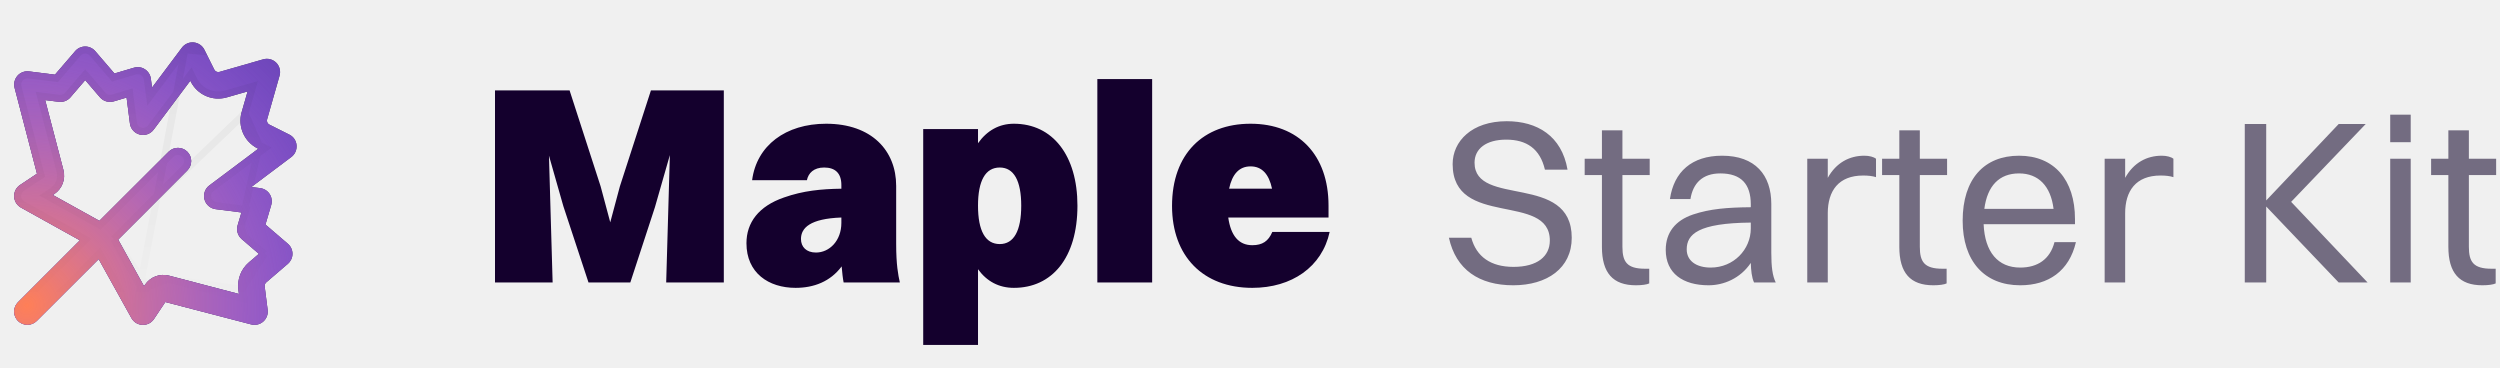
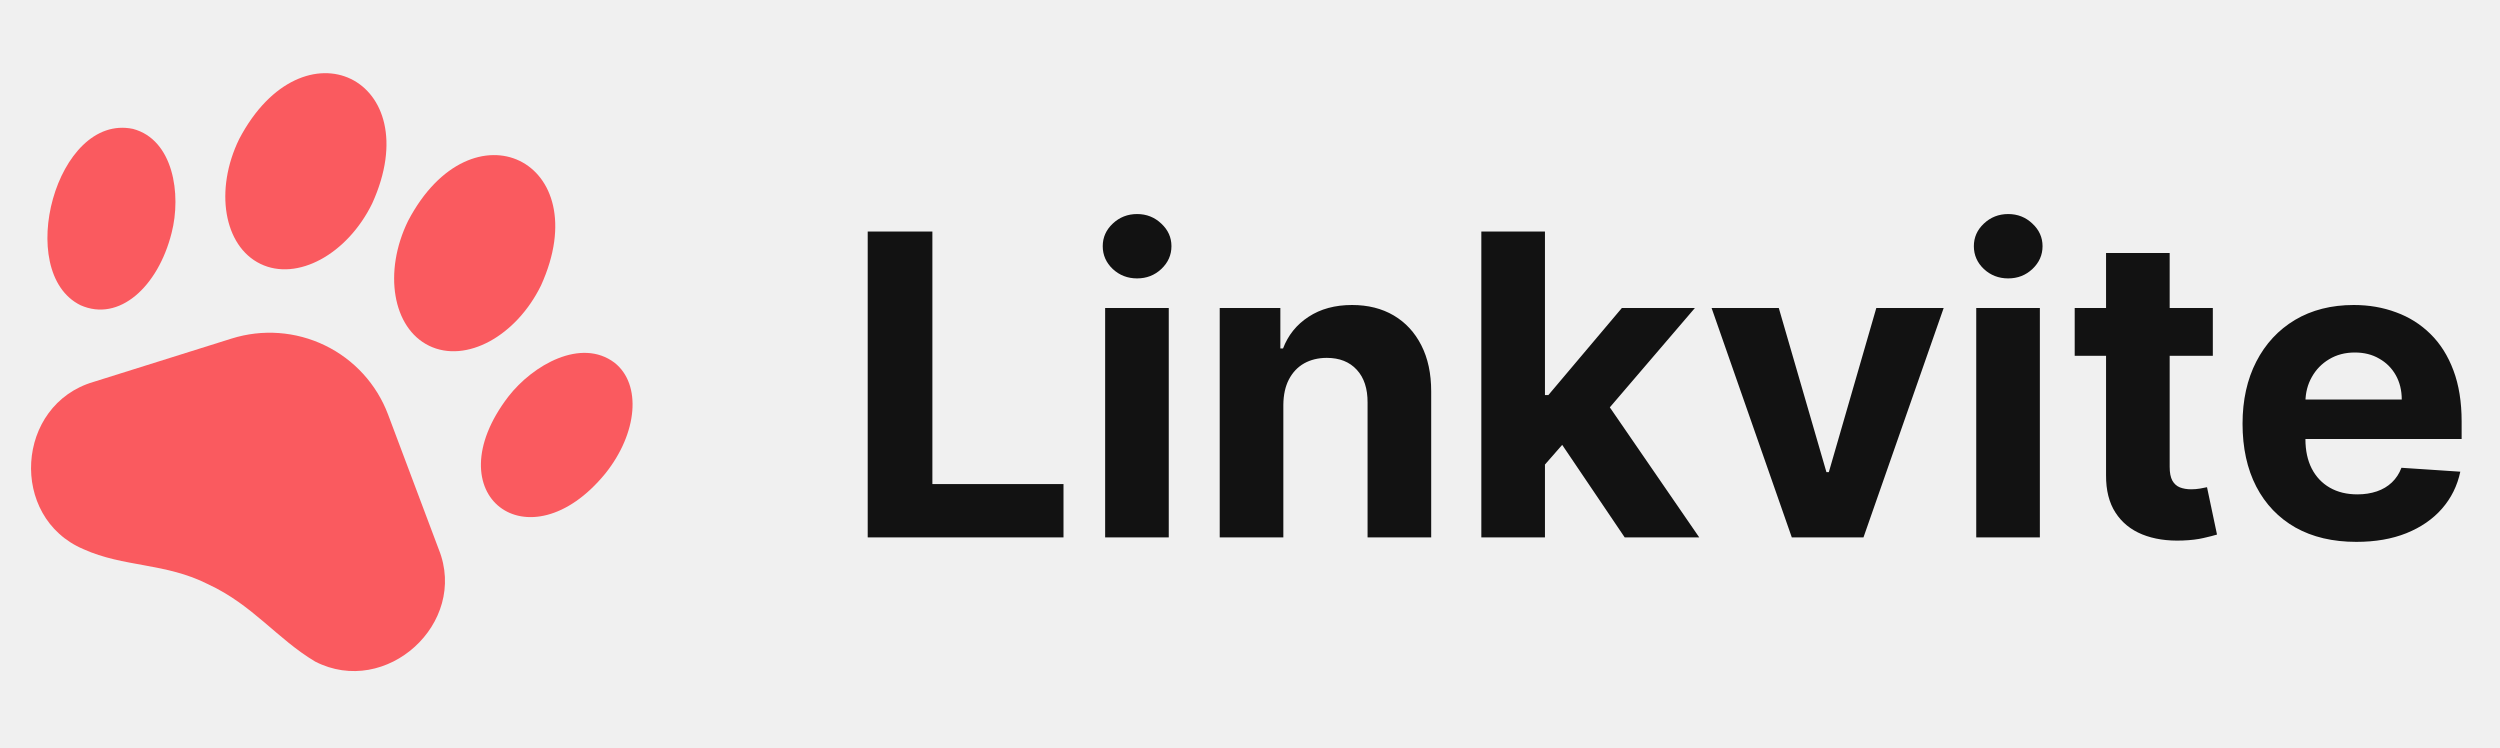
- <svg xmlns="http://www.w3.org/2000/svg" width="177" height="26" viewBox="0 0 177 26" fill="none">
-   <path d="M14.47 3.52C14.325 3.231 14.04 3.036 13.716 3.004C13.392 2.973 13.076 3.114 12.88 3.375L10.763 6.203L10.681 5.574C10.646 5.301 10.494 5.059 10.263 4.907C10.033 4.754 9.748 4.715 9.486 4.793L8.103 5.203L6.744 3.621C6.564 3.414 6.306 3.293 6.033 3.293C5.76 3.293 5.498 3.414 5.322 3.621L3.892 5.285L2.057 5.055C1.748 5.016 1.439 5.133 1.236 5.367C1.033 5.602 0.955 5.918 1.033 6.219L2.619 12.297L1.42 13.098C1.146 13.277 0.99 13.59 1.002 13.914C1.014 14.238 1.197 14.535 1.482 14.695L5.658 17.015L1.275 21.398C0.908 21.765 0.908 22.359 1.275 22.722C1.643 23.085 2.236 23.089 2.6 22.722L6.986 18.343L9.306 22.519C9.466 22.804 9.759 22.988 10.087 22.999C10.415 23.011 10.724 22.855 10.904 22.581L11.704 21.382L17.782 22.968C18.083 23.046 18.403 22.972 18.638 22.765C18.872 22.558 18.989 22.253 18.95 21.945L18.739 20.273C18.728 20.168 18.767 20.066 18.845 19.996L20.38 18.679C20.587 18.5 20.708 18.242 20.708 17.968C20.708 17.695 20.587 17.433 20.38 17.258L18.794 15.898L19.204 14.515C19.282 14.25 19.239 13.969 19.091 13.738C18.942 13.508 18.696 13.355 18.423 13.32L17.798 13.238L20.626 11.117C20.888 10.922 21.024 10.605 20.997 10.281C20.97 9.957 20.774 9.672 20.481 9.527L19.071 8.82C18.939 8.754 18.868 8.598 18.911 8.453L19.794 5.36C19.888 5.032 19.798 4.68 19.556 4.438C19.314 4.196 18.962 4.106 18.634 4.2L15.54 5.09C15.396 5.133 15.243 5.063 15.173 4.93L14.47 3.52ZM8.365 16.965L13.263 12.066C13.63 11.699 13.63 11.105 13.263 10.742C12.896 10.379 12.302 10.375 11.939 10.742L7.037 15.636L3.74 13.805L3.846 13.734C4.4 13.363 4.658 12.684 4.49 12.039L3.197 7.086L4.162 7.207C4.474 7.246 4.787 7.125 4.99 6.887L6.033 5.672L7.076 6.887C7.318 7.168 7.701 7.281 8.056 7.176L8.962 6.906L9.197 8.734C9.244 9.113 9.517 9.426 9.888 9.524C10.259 9.621 10.65 9.484 10.877 9.18L13.474 5.715L13.501 5.77C13.97 6.711 15.044 7.184 16.056 6.895L17.529 6.473L17.107 7.945C16.818 8.957 17.29 10.031 18.232 10.504L18.286 10.531L14.822 13.129C14.517 13.359 14.38 13.75 14.478 14.117C14.575 14.484 14.888 14.758 15.267 14.808L17.095 15.043L16.825 15.949C16.72 16.304 16.833 16.687 17.114 16.929L18.329 17.972L17.622 18.578C17.064 19.054 16.782 19.781 16.876 20.511L16.915 20.812L11.962 19.515C11.318 19.347 10.638 19.605 10.267 20.16L10.197 20.265L8.365 16.965Z" fill="#0D001D" />
-   <path d="M14.47 3.52C14.325 3.231 14.04 3.036 13.716 3.004C13.392 2.973 13.076 3.114 12.88 3.375L10.763 6.203L10.681 5.574C10.646 5.301 10.494 5.059 10.263 4.907C10.033 4.754 9.748 4.715 9.486 4.793L8.103 5.203L6.744 3.621C6.564 3.414 6.306 3.293 6.033 3.293C5.76 3.293 5.498 3.414 5.322 3.621L3.892 5.285L2.057 5.055C1.748 5.016 1.439 5.133 1.236 5.367C1.033 5.602 0.955 5.918 1.033 6.219L2.619 12.297L1.42 13.098C1.146 13.277 0.99 13.59 1.002 13.914C1.014 14.238 1.197 14.535 1.482 14.695L5.658 17.015L1.275 21.398C0.908 21.765 0.908 22.359 1.275 22.722C1.643 23.085 2.236 23.089 2.6 22.722L6.986 18.343L9.306 22.519C9.466 22.804 9.759 22.988 10.087 22.999C10.415 23.011 10.724 22.855 10.904 22.581L11.704 21.382L17.782 22.968C18.083 23.046 18.403 22.972 18.638 22.765C18.872 22.558 18.989 22.253 18.95 21.945L18.739 20.273C18.728 20.168 18.767 20.066 18.845 19.996L20.38 18.679C20.587 18.5 20.708 18.242 20.708 17.968C20.708 17.695 20.587 17.433 20.38 17.258L18.794 15.898L19.204 14.515C19.282 14.25 19.239 13.969 19.091 13.738C18.942 13.508 18.696 13.355 18.423 13.32L17.798 13.238L20.626 11.117C20.888 10.922 21.024 10.605 20.997 10.281C20.97 9.957 20.774 9.672 20.481 9.527L19.071 8.82C18.939 8.754 18.868 8.598 18.911 8.453L19.794 5.36C19.888 5.032 19.798 4.68 19.556 4.438C19.314 4.196 18.962 4.106 18.634 4.2L15.54 5.09C15.396 5.133 15.243 5.063 15.173 4.93L14.47 3.52ZM8.365 16.965L13.263 12.066C13.63 11.699 13.63 11.105 13.263 10.742C12.896 10.379 12.302 10.375 11.939 10.742L7.037 15.636L3.74 13.805L3.846 13.734C4.4 13.363 4.658 12.684 4.49 12.039L3.197 7.086L4.162 7.207C4.474 7.246 4.787 7.125 4.99 6.887L6.033 5.672L7.076 6.887C7.318 7.168 7.701 7.281 8.056 7.176L8.962 6.906L9.197 8.734C9.244 9.113 9.517 9.426 9.888 9.524C10.259 9.621 10.65 9.484 10.877 9.18L13.474 5.715L13.501 5.77C13.97 6.711 15.044 7.184 16.056 6.895L17.529 6.473L17.107 7.945C16.818 8.957 17.29 10.031 18.232 10.504L18.286 10.531L14.822 13.129C14.517 13.359 14.38 13.75 14.478 14.117C14.575 14.484 14.888 14.758 15.267 14.808L17.095 15.043L16.825 15.949C16.72 16.304 16.833 16.687 17.114 16.929L18.329 17.972L17.622 18.578C17.064 19.054 16.782 19.781 16.876 20.511L16.915 20.812L11.962 19.515C11.318 19.347 10.638 19.605 10.267 20.16L10.197 20.265L8.365 16.965Z" fill="url(#paint0_radial_64_8)" />
-   <path d="M14.47 3.52C14.325 3.231 14.04 3.036 13.716 3.004C13.392 2.973 13.076 3.114 12.88 3.375L10.763 6.203L10.681 5.574C10.646 5.301 10.494 5.059 10.263 4.907C10.033 4.754 9.748 4.715 9.486 4.793L8.103 5.203L6.744 3.621C6.564 3.414 6.306 3.293 6.033 3.293C5.76 3.293 5.498 3.414 5.322 3.621L3.892 5.285L2.057 5.055C1.748 5.016 1.439 5.133 1.236 5.367C1.033 5.602 0.955 5.918 1.033 6.219L2.619 12.297L1.42 13.098C1.146 13.277 0.99 13.59 1.002 13.914C1.014 14.238 1.197 14.535 1.482 14.695L5.658 17.015L1.275 21.398C0.908 21.765 0.908 22.359 1.275 22.722C1.643 23.085 2.236 23.089 2.6 22.722L6.986 18.343L9.306 22.519C9.466 22.804 9.759 22.988 10.087 22.999C10.415 23.011 10.724 22.855 10.904 22.581L11.704 21.382L17.782 22.968C18.083 23.046 18.403 22.972 18.638 22.765C18.872 22.558 18.989 22.253 18.95 21.945L18.739 20.273C18.728 20.168 18.767 20.066 18.845 19.996L20.38 18.679C20.587 18.5 20.708 18.242 20.708 17.968C20.708 17.695 20.587 17.433 20.38 17.258L18.794 15.898L19.204 14.515C19.282 14.25 19.239 13.969 19.091 13.738C18.942 13.508 18.696 13.355 18.423 13.32L17.798 13.238L20.626 11.117C20.888 10.922 21.024 10.605 20.997 10.281C20.97 9.957 20.774 9.672 20.481 9.527L19.071 8.82C18.939 8.754 18.868 8.598 18.911 8.453L19.794 5.36C19.888 5.032 19.798 4.68 19.556 4.438C19.314 4.196 18.962 4.106 18.634 4.2L15.54 5.09C15.396 5.133 15.243 5.063 15.173 4.93L14.47 3.52ZM8.365 16.965L13.263 12.066C13.63 11.699 13.63 11.105 13.263 10.742C12.896 10.379 12.302 10.375 11.939 10.742L7.037 15.636L3.74 13.805L3.846 13.734C4.4 13.363 4.658 12.684 4.49 12.039L3.197 7.086L4.162 7.207C4.474 7.246 4.787 7.125 4.99 6.887L6.033 5.672L7.076 6.887C7.318 7.168 7.701 7.281 8.056 7.176L8.962 6.906L9.197 8.734C9.244 9.113 9.517 9.426 9.888 9.524C10.259 9.621 10.65 9.484 10.877 9.18L13.474 5.715L13.501 5.77C13.97 6.711 15.044 7.184 16.056 6.895L17.529 6.473L17.107 7.945C16.818 8.957 17.29 10.031 18.232 10.504L18.286 10.531L14.822 13.129C14.517 13.359 14.38 13.75 14.478 14.117C14.575 14.484 14.888 14.758 15.267 14.808L17.095 15.043L16.825 15.949C16.72 16.304 16.833 16.687 17.114 16.929L18.329 17.972L17.622 18.578C17.064 19.054 16.782 19.781 16.876 20.511L16.915 20.812L11.962 19.515C11.318 19.347 10.638 19.605 10.267 20.16L10.197 20.265L8.365 16.965Z" fill="url(#paint1_radial_64_8)" />
-   <path d="M13.081 3.525L13.08 3.525L10.963 6.353L10.595 6.845L10.515 6.236L10.433 5.607L10.433 5.606C10.407 5.406 10.296 5.228 10.125 5.115C9.958 5.005 9.75 4.975 9.557 5.033L9.557 5.033L8.174 5.443L8.019 5.489L7.914 5.366L6.555 3.785C6.555 3.785 6.555 3.785 6.555 3.785C6.421 3.631 6.231 3.543 6.033 3.543C5.833 3.543 5.641 3.632 5.513 3.783L5.512 3.784L5.512 3.784L4.082 5.448L3.995 5.55L3.861 5.533L2.025 5.303L2.025 5.303C1.799 5.274 1.573 5.36 1.425 5.531C1.274 5.705 1.218 5.937 1.275 6.156C1.275 6.156 1.275 6.156 1.275 6.156L2.861 12.234L2.906 12.406L2.758 12.505L1.559 13.305L1.557 13.306C1.359 13.437 1.243 13.666 1.252 13.905C1.26 14.14 1.394 14.358 1.604 14.477C1.605 14.477 1.605 14.477 1.605 14.477L5.779 16.797L6.069 16.958L5.835 17.192L1.452 21.575C1.182 21.845 1.183 22.279 1.451 22.544C1.723 22.813 2.158 22.813 2.422 22.546L2.423 22.545L6.809 18.166L7.044 17.933L7.205 18.222L9.524 22.396C9.524 22.397 9.524 22.397 9.524 22.397L13.081 3.525ZM13.081 3.525C13.224 3.333 13.455 3.23 13.692 3.253C13.931 3.276 14.14 3.42 14.246 3.631L13.081 3.525ZM8.055 16.921L8.188 16.788L13.086 11.89C13.356 11.62 13.355 11.185 13.087 10.92C12.816 10.651 12.38 10.652 12.117 10.918L12.116 10.919L7.213 15.813L7.08 15.947L6.915 15.855L3.619 14.023L3.26 13.824L3.601 13.597L3.707 13.526C4.173 13.214 4.389 12.644 4.248 12.102L2.955 7.149L2.862 6.792L3.228 6.838L4.193 6.959C4.193 6.959 4.193 6.959 4.193 6.959C4.422 6.988 4.652 6.899 4.8 6.725L4.8 6.724L5.843 5.509L6.033 5.288L6.223 5.509L7.265 6.724C7.265 6.724 7.265 6.724 7.266 6.724C7.444 6.931 7.725 7.014 7.985 6.936C7.985 6.936 7.985 6.936 7.985 6.936L8.891 6.667L9.173 6.583L9.21 6.875L9.445 8.703L9.445 8.704C9.479 8.981 9.679 9.21 9.952 9.282C10.225 9.354 10.511 9.253 10.676 9.031L10.676 9.03L13.274 5.565L13.517 5.241L13.698 5.603L13.725 5.658L13.725 5.658C14.14 6.492 15.091 6.91 15.987 6.654L17.46 6.233L17.893 6.108L17.769 6.542L17.347 8.014L8.055 16.921ZM8.055 16.921L8.146 17.086L9.978 20.387L10.177 20.745L10.405 20.404L10.475 20.299M8.055 16.921L10.475 20.299M10.475 20.299L10.475 20.298C10.787 19.832 11.358 19.616 11.899 19.757L10.475 20.299ZM18.344 10.28L18.398 10.308L18.76 10.489L18.436 10.731L14.972 13.328C14.972 13.328 14.972 13.328 14.972 13.328C14.748 13.498 14.648 13.785 14.719 14.053C14.791 14.321 15.02 14.523 15.299 14.56C15.3 14.56 15.3 14.561 15.3 14.561L17.127 14.795L17.418 14.832L17.334 15.114L17.065 16.02L18.344 10.28ZM18.344 10.28C17.509 9.862 17.091 8.91 17.347 8.014L18.344 10.28ZM18.713 17.973L18.492 18.162L17.785 18.768L17.785 18.768C17.29 19.19 17.041 19.832 17.124 20.479L18.713 17.973ZM18.713 17.973L18.492 17.783M18.713 17.973L18.492 17.783M18.492 17.783L17.278 16.74C17.277 16.74 17.277 16.74 17.277 16.74M18.492 17.783L17.277 16.74M17.277 16.74C17.07 16.561 16.988 16.281 17.065 16.02L17.277 16.74ZM11.899 19.757L16.852 21.054L17.211 21.148L17.163 20.78L17.124 20.479L11.899 19.757Z" stroke="url(#paint2_linear_64_8)" stroke-opacity="0.05" stroke-width="0.5" />
-   <path d="M35.046 20V6.4H40.326L42.526 13.2L43.206 15.74L43.886 13.2L46.086 6.4H51.246V20H47.166L47.426 10.98L46.366 14.68L44.626 20H41.666L39.886 14.6L38.866 11.02L39.126 20H35.046ZM57.129 12.76H53.249C53.569 10.3 55.629 8.76 58.489 8.76C61.709 8.76 63.449 10.66 63.449 13.16V17.26C63.449 18.76 63.589 19.46 63.709 20H59.729C59.669 19.7 59.629 19.32 59.589 18.86C58.789 19.94 57.609 20.38 56.329 20.38C54.409 20.38 52.849 19.32 52.849 17.22C52.849 15.76 53.709 14.6 55.509 13.98C56.869 13.5 58.149 13.38 59.569 13.36V13.1C59.569 12.26 59.129 11.86 58.349 11.86C57.609 11.86 57.229 12.26 57.129 12.76ZM56.709 16.92C56.709 17.48 57.089 17.88 57.769 17.88C58.729 17.88 59.569 17.04 59.569 15.78V15.4C57.349 15.48 56.709 16.14 56.709 16.92ZM69.243 24.42H65.363V9.14H69.243V10.14C69.883 9.24 70.743 8.76 71.783 8.76C74.523 8.76 76.283 11 76.283 14.56C76.283 18.26 74.483 20.38 71.783 20.38C70.723 20.38 69.863 19.92 69.243 19.06V24.42ZM70.783 11.86C69.763 11.86 69.243 12.8 69.243 14.56C69.243 16.34 69.763 17.28 70.783 17.28C71.783 17.28 72.303 16.34 72.303 14.56C72.303 12.8 71.783 11.86 70.783 11.86ZM77.692 20V5.6H81.572V20H77.692ZM94.14 16.42C93.6 18.9 91.46 20.38 88.66 20.38C85.18 20.38 82.98 18.14 82.98 14.58C82.98 10.88 85.2 8.76 88.54 8.76C91.92 8.76 94.06 10.96 94.06 14.56V15.4H86.96C87.14 16.68 87.7 17.36 88.66 17.36C89.38 17.36 89.8 17.08 90.08 16.42H94.14ZM88.54 11.78C87.74 11.78 87.24 12.32 87.02 13.36H90.06C89.84 12.32 89.34 11.78 88.54 11.78Z" fill="#14002D" />
-   <path d="M104.398 11.519C104.398 14.687 111.279 12.229 111.279 16.832C111.279 18.994 109.53 20.198 107.137 20.198C104.728 20.198 103.078 19.093 102.583 16.832H104.167C104.53 18.169 105.537 18.895 107.154 18.895C108.837 18.895 109.728 18.152 109.728 17.03C109.728 13.598 102.847 16.155 102.847 11.618C102.847 10.001 104.2 8.582 106.675 8.582C108.837 8.582 110.569 9.621 110.982 12.014H109.381C109.035 10.529 108.078 9.886 106.642 9.886C105.223 9.886 104.398 10.529 104.398 11.519ZM113.416 17.476V12.393H112.195V11.239H113.416V9.226H114.868V11.239H116.799V12.393H114.868V17.476C114.868 18.532 115.182 19.026 116.469 19.026H116.766V20.066C116.601 20.148 116.238 20.198 115.825 20.198C114.192 20.198 113.416 19.323 113.416 17.476ZM119.683 14.093H118.231C118.511 12.162 119.782 11.024 121.927 11.024C124.27 11.024 125.408 12.393 125.408 14.44V17.888C125.408 18.895 125.491 19.521 125.722 20H124.187C124.022 19.654 123.973 19.142 123.956 18.614C123.214 19.72 122.026 20.198 120.97 20.198C119.155 20.198 117.934 19.357 117.934 17.69C117.934 16.485 118.594 15.611 119.881 15.182C121.069 14.786 122.273 14.687 123.956 14.671V14.473C123.956 13.053 123.296 12.278 121.795 12.278C120.541 12.278 119.864 12.971 119.683 14.093ZM119.419 17.657C119.419 18.465 120.095 18.944 121.118 18.944C122.735 18.944 123.956 17.674 123.956 16.172V15.759C120.227 15.793 119.419 16.584 119.419 17.657ZM127.954 20V11.239H129.406V12.591C130 11.519 130.94 11.024 131.996 11.024C132.343 11.024 132.656 11.107 132.821 11.239V12.542C132.574 12.46 132.26 12.427 131.914 12.427C130.165 12.427 129.406 13.515 129.406 15.1V20H127.954ZM134.472 17.476V12.393H133.251V11.239H134.472V9.226H135.924V11.239H137.854V12.393H135.924V17.476C135.924 18.532 136.237 19.026 137.524 19.026H137.821V20.066C137.656 20.148 137.293 20.198 136.881 20.198C135.247 20.198 134.472 19.323 134.472 17.476ZM146.975 17.145C146.497 19.192 145.028 20.198 143.032 20.198C140.491 20.198 138.956 18.482 138.956 15.627C138.956 12.658 140.491 11.024 142.949 11.024C145.424 11.024 146.909 12.723 146.909 15.512V15.875H140.441C140.524 17.838 141.448 18.944 143.032 18.944C144.269 18.944 145.144 18.35 145.457 17.145H146.975ZM142.949 12.278C141.547 12.278 140.705 13.152 140.491 14.786H145.391C145.193 13.169 144.319 12.278 142.949 12.278ZM149.009 20V11.239H150.461V12.591C151.055 11.519 151.996 11.024 153.052 11.024C153.398 11.024 153.712 11.107 153.877 11.239V12.542C153.629 12.46 153.316 12.427 152.969 12.427C151.22 12.427 150.461 13.515 150.461 15.1V20H149.009ZM158.93 20V8.78H160.448V14.192L165.579 8.78H167.493L162.213 14.291L167.625 20H165.579L160.448 14.621V20H158.93ZM169.227 10.067V8.12H170.679V10.067H169.227ZM169.227 20V11.239H170.679V20H169.227ZM173.344 17.476V12.393H172.123V11.239H173.344V9.226H174.796V11.239H176.727V12.393H174.796V17.476C174.796 18.532 175.11 19.026 176.397 19.026H176.694V20.066C176.529 20.148 176.166 20.198 175.753 20.198C174.12 20.198 173.344 19.323 173.344 17.476Z" fill="#0D0027" fill-opacity="0.55" />
+ <svg xmlns="http://www.w3.org/2000/svg" width="107" height="32" viewBox="0 0 107 32" fill="none">
+   <g clip-path="url(#clip0_3003_119844)">
+     <path d="M16.609 17.741C16.122 16.447 15.157 15.389 13.911 14.785C12.665 14.18 11.234 14.075 9.911 14.491L4.007 16.344C0.665 17.32 0.371 22.145 3.573 23.505C5.29 24.282 7.091 24.083 8.906 25.005C10.82 25.892 11.856 27.34 13.487 28.314C16.524 29.875 20.053 26.676 18.778 23.51L16.609 17.741Z" fill="#FA5A5F" />
+     <path d="M26.302 15.524C24.875 14.448 22.811 15.616 21.758 16.973C18.53 21.188 22.631 24.28 25.911 20.263C27.295 18.531 27.467 16.446 26.302 15.524Z" fill="#FA5A5F" />
+     <path d="M18.368 14.8C19.939 15.562 22.087 14.399 23.157 12.214C25.575 6.875 20.194 4.264 17.466 9.453C16.397 11.639 16.802 14.04 18.368 14.8Z" fill="#FA5A5F" />
+     <path d="M7.344 9.973C7.772 8.313 7.419 5.973 5.689 5.516C2.402 4.835 0.597 11.66 3.448 13.064C5.095 13.796 6.761 12.282 7.344 9.973Z" fill="#FA5A5F" />
+     <path d="M11.147 11.294C12.713 12.054 14.862 10.892 15.931 8.706C18.353 3.369 12.972 0.759 10.24 5.945C9.171 8.131 9.576 10.532 11.147 11.294Z" fill="#FA5A5F" />
+   </g>
+   <path d="M37.138 23V9.909H39.906V20.718H45.518V23H37.138ZM47.3 23V13.182H50.023V23H47.3ZM48.667 11.916C48.263 11.916 47.915 11.782 47.626 11.514C47.34 11.241 47.197 10.915 47.197 10.536C47.197 10.161 47.34 9.839 47.626 9.57C47.915 9.298 48.263 9.161 48.667 9.161C49.072 9.161 49.417 9.298 49.703 9.57C49.993 9.839 50.138 10.161 50.138 10.536C50.138 10.915 49.993 11.241 49.703 11.514C49.417 11.782 49.072 11.916 48.667 11.916ZM54.927 17.324V23H52.204V13.182H54.799V14.914H54.914C55.131 14.343 55.496 13.891 56.007 13.559C56.519 13.222 57.139 13.054 57.867 13.054C58.549 13.054 59.144 13.203 59.651 13.501C60.158 13.8 60.552 14.226 60.833 14.78C61.114 15.329 61.255 15.986 61.255 16.749V23H58.532V17.234C58.536 16.634 58.383 16.165 58.072 15.828C57.761 15.487 57.332 15.317 56.787 15.317C56.42 15.317 56.097 15.396 55.815 15.553C55.538 15.711 55.321 15.941 55.163 16.244C55.01 16.542 54.931 16.902 54.927 17.324ZM65.868 20.175L65.875 16.908H66.271L69.416 13.182H72.542L68.317 18.116H67.671L65.868 20.175ZM63.401 23V9.909H66.124V23H63.401ZM69.537 23L66.648 18.724L68.464 16.8L72.727 23H69.537ZM83.189 13.182L79.757 23H76.689L73.256 13.182H76.132L78.171 20.207H78.274L80.306 13.182H83.189ZM84.583 23V13.182H87.306V23H84.583ZM85.951 11.916C85.546 11.916 85.198 11.782 84.909 11.514C84.623 11.241 84.481 10.915 84.481 10.536C84.481 10.161 84.623 9.839 84.909 9.57C85.198 9.298 85.546 9.161 85.951 9.161C86.356 9.161 86.701 9.298 86.986 9.57C87.276 9.839 87.421 10.161 87.421 10.536C87.421 10.915 87.276 11.241 86.986 11.514C86.701 11.782 86.356 11.916 85.951 11.916ZM94.709 13.182V15.227H88.797V13.182H94.709ZM90.139 10.829H92.862V19.983C92.862 20.234 92.9 20.43 92.977 20.571C93.054 20.707 93.16 20.803 93.297 20.859C93.437 20.914 93.599 20.942 93.782 20.942C93.91 20.942 94.038 20.931 94.166 20.91C94.294 20.884 94.392 20.865 94.46 20.852L94.888 22.879C94.752 22.921 94.56 22.97 94.313 23.026C94.066 23.085 93.765 23.121 93.412 23.134C92.755 23.16 92.18 23.072 91.686 22.872C91.196 22.672 90.814 22.361 90.542 21.939C90.269 21.517 90.135 20.984 90.139 20.341V10.829ZM100.852 23.192C99.842 23.192 98.973 22.987 98.244 22.578C97.52 22.165 96.962 21.581 96.569 20.827C96.177 20.068 95.981 19.171 95.981 18.136C95.981 17.126 96.177 16.239 96.569 15.477C96.962 14.714 97.513 14.119 98.225 13.693C98.941 13.267 99.78 13.054 100.743 13.054C101.391 13.054 101.994 13.158 102.552 13.367C103.115 13.572 103.605 13.881 104.023 14.294C104.444 14.707 104.773 15.227 105.007 15.854C105.241 16.476 105.358 17.204 105.358 18.04V18.788H97.068V17.1H102.795C102.795 16.708 102.71 16.361 102.54 16.058C102.369 15.756 102.133 15.519 101.83 15.349C101.532 15.174 101.184 15.087 100.788 15.087C100.375 15.087 100.008 15.182 99.689 15.374C99.373 15.562 99.126 15.815 98.947 16.135C98.768 16.45 98.677 16.802 98.672 17.19V18.794C98.672 19.28 98.762 19.7 98.941 20.053C99.124 20.407 99.382 20.68 99.714 20.871C100.047 21.063 100.441 21.159 100.897 21.159C101.199 21.159 101.476 21.116 101.728 21.031C101.979 20.946 102.194 20.818 102.373 20.648C102.552 20.477 102.689 20.268 102.782 20.021L105.301 20.188C105.173 20.793 104.911 21.321 104.515 21.773C104.123 22.22 103.616 22.57 102.993 22.821C102.376 23.068 101.662 23.192 100.852 23.192Z" fill="#121212" />
  <defs>
-     <radialGradient id="paint0_radial_64_8" cx="0" cy="0" r="1" gradientUnits="userSpaceOnUse" gradientTransform="translate(1 23) rotate(-47.3271) scale(79.1336 79.1337)">
-       <stop stop-color="#9563FF" />
-       <stop offset="1" stop-color="#9563FF" stop-opacity="0" />
-     </radialGradient>
-     <radialGradient id="paint1_radial_64_8" cx="0" cy="0" r="1" gradientUnits="userSpaceOnUse" gradientTransform="translate(1.90911 21.6364) rotate(-41.7101) scale(28.0094 28.0093)">
-       <stop stop-color="#FF7F57" />
-       <stop offset="1" stop-color="#9563FF" stop-opacity="0" />
-     </radialGradient>
-     <linearGradient id="paint2_linear_64_8" x1="11" y1="3" x2="11" y2="23" gradientUnits="userSpaceOnUse">
-       <stop />
-       <stop offset="1" stop-opacity="0" />
-     </linearGradient>
+     <clipPath id="clip0_3003_119844">
+       <rect width="28" height="28" fill="white" transform="translate(0 2)" />
+     </clipPath>
  </defs>
</svg>
